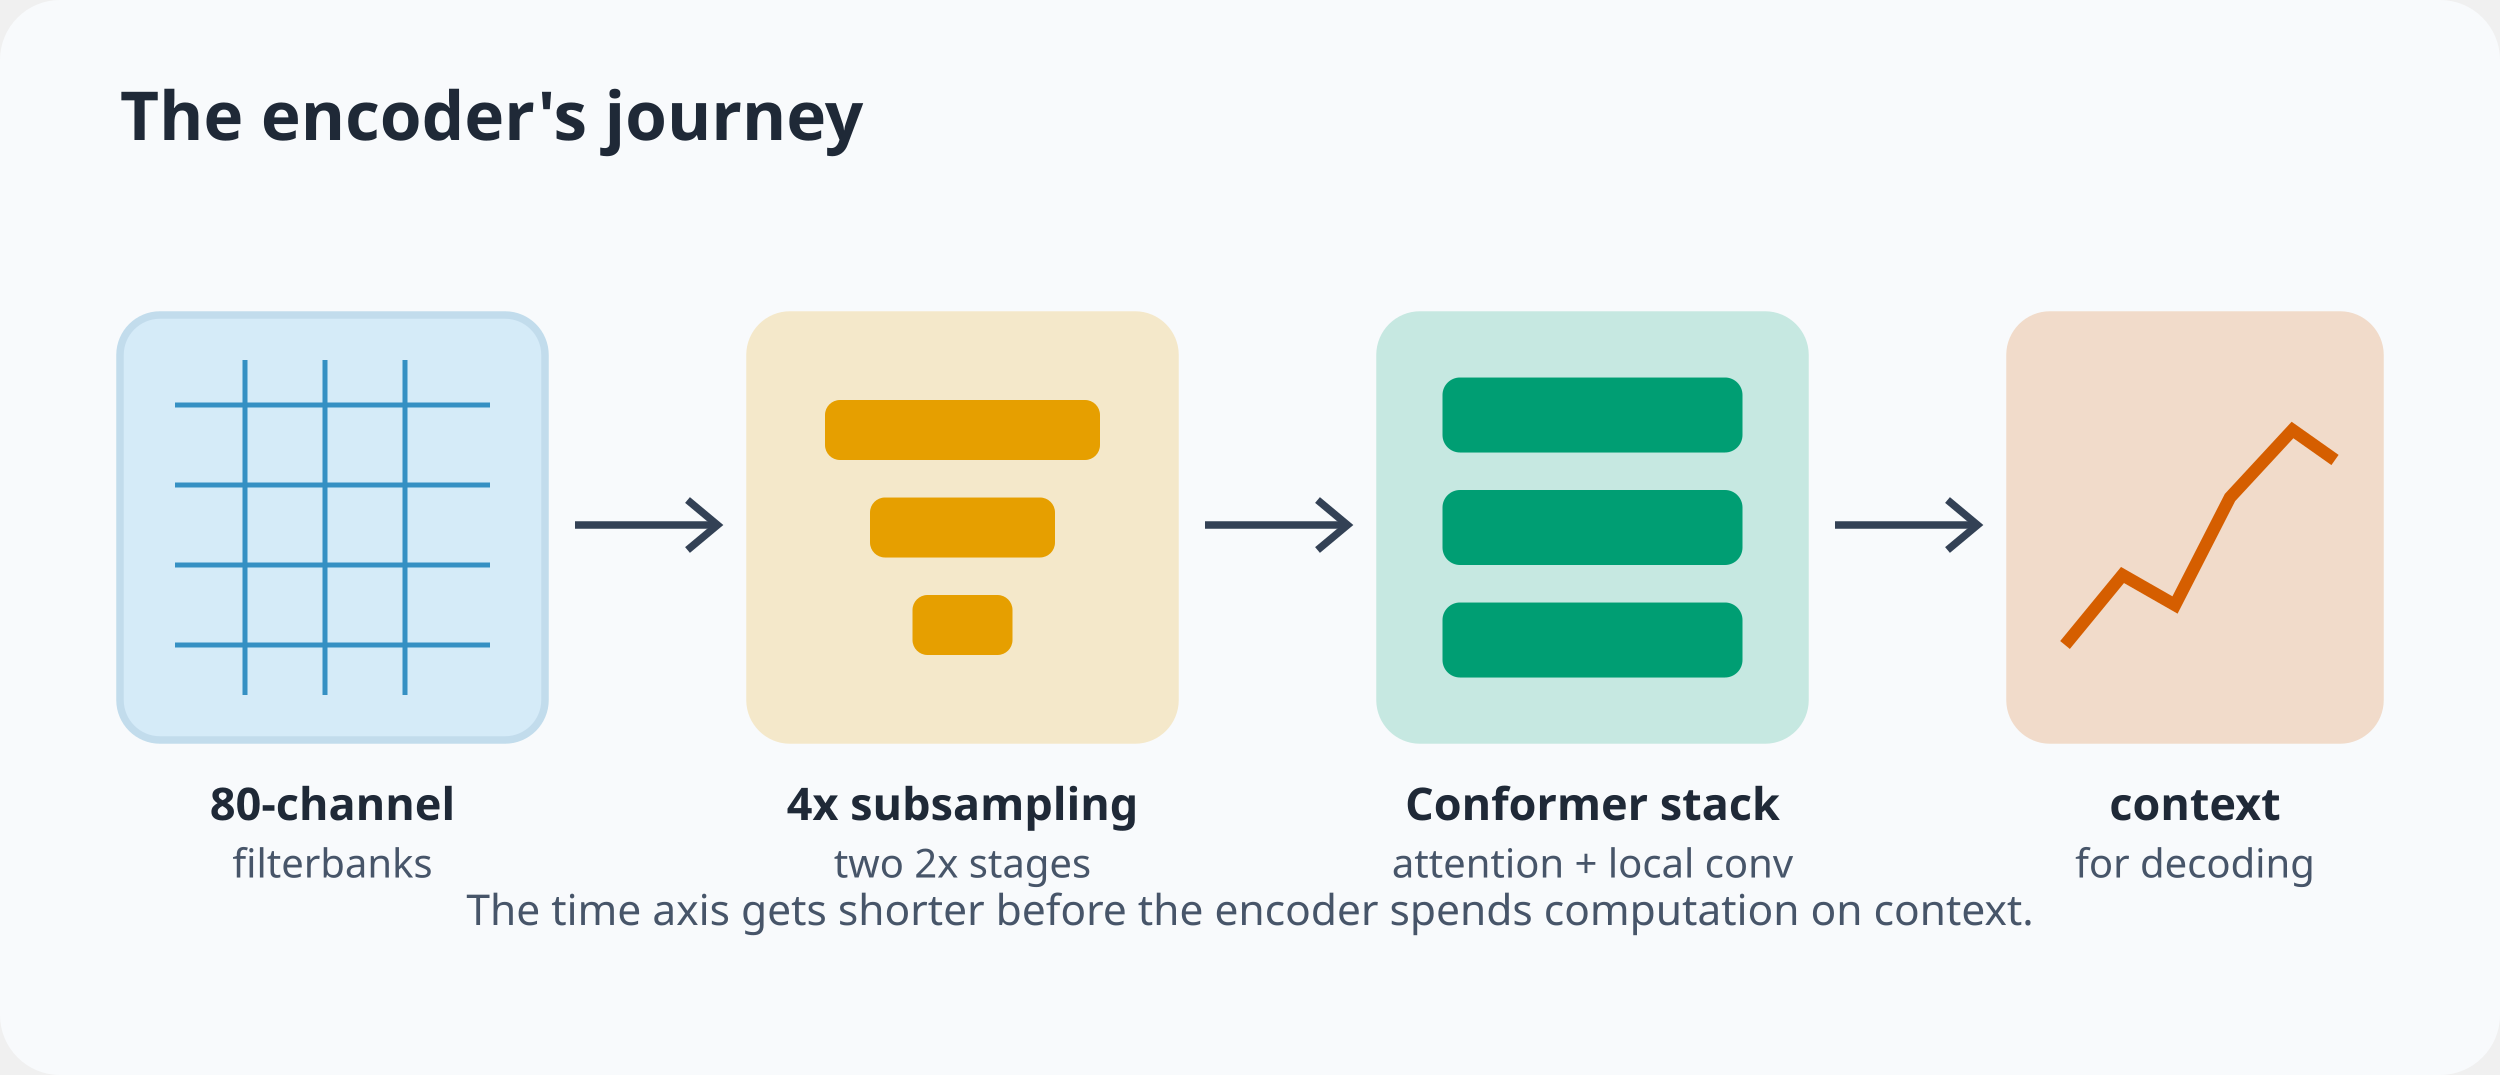
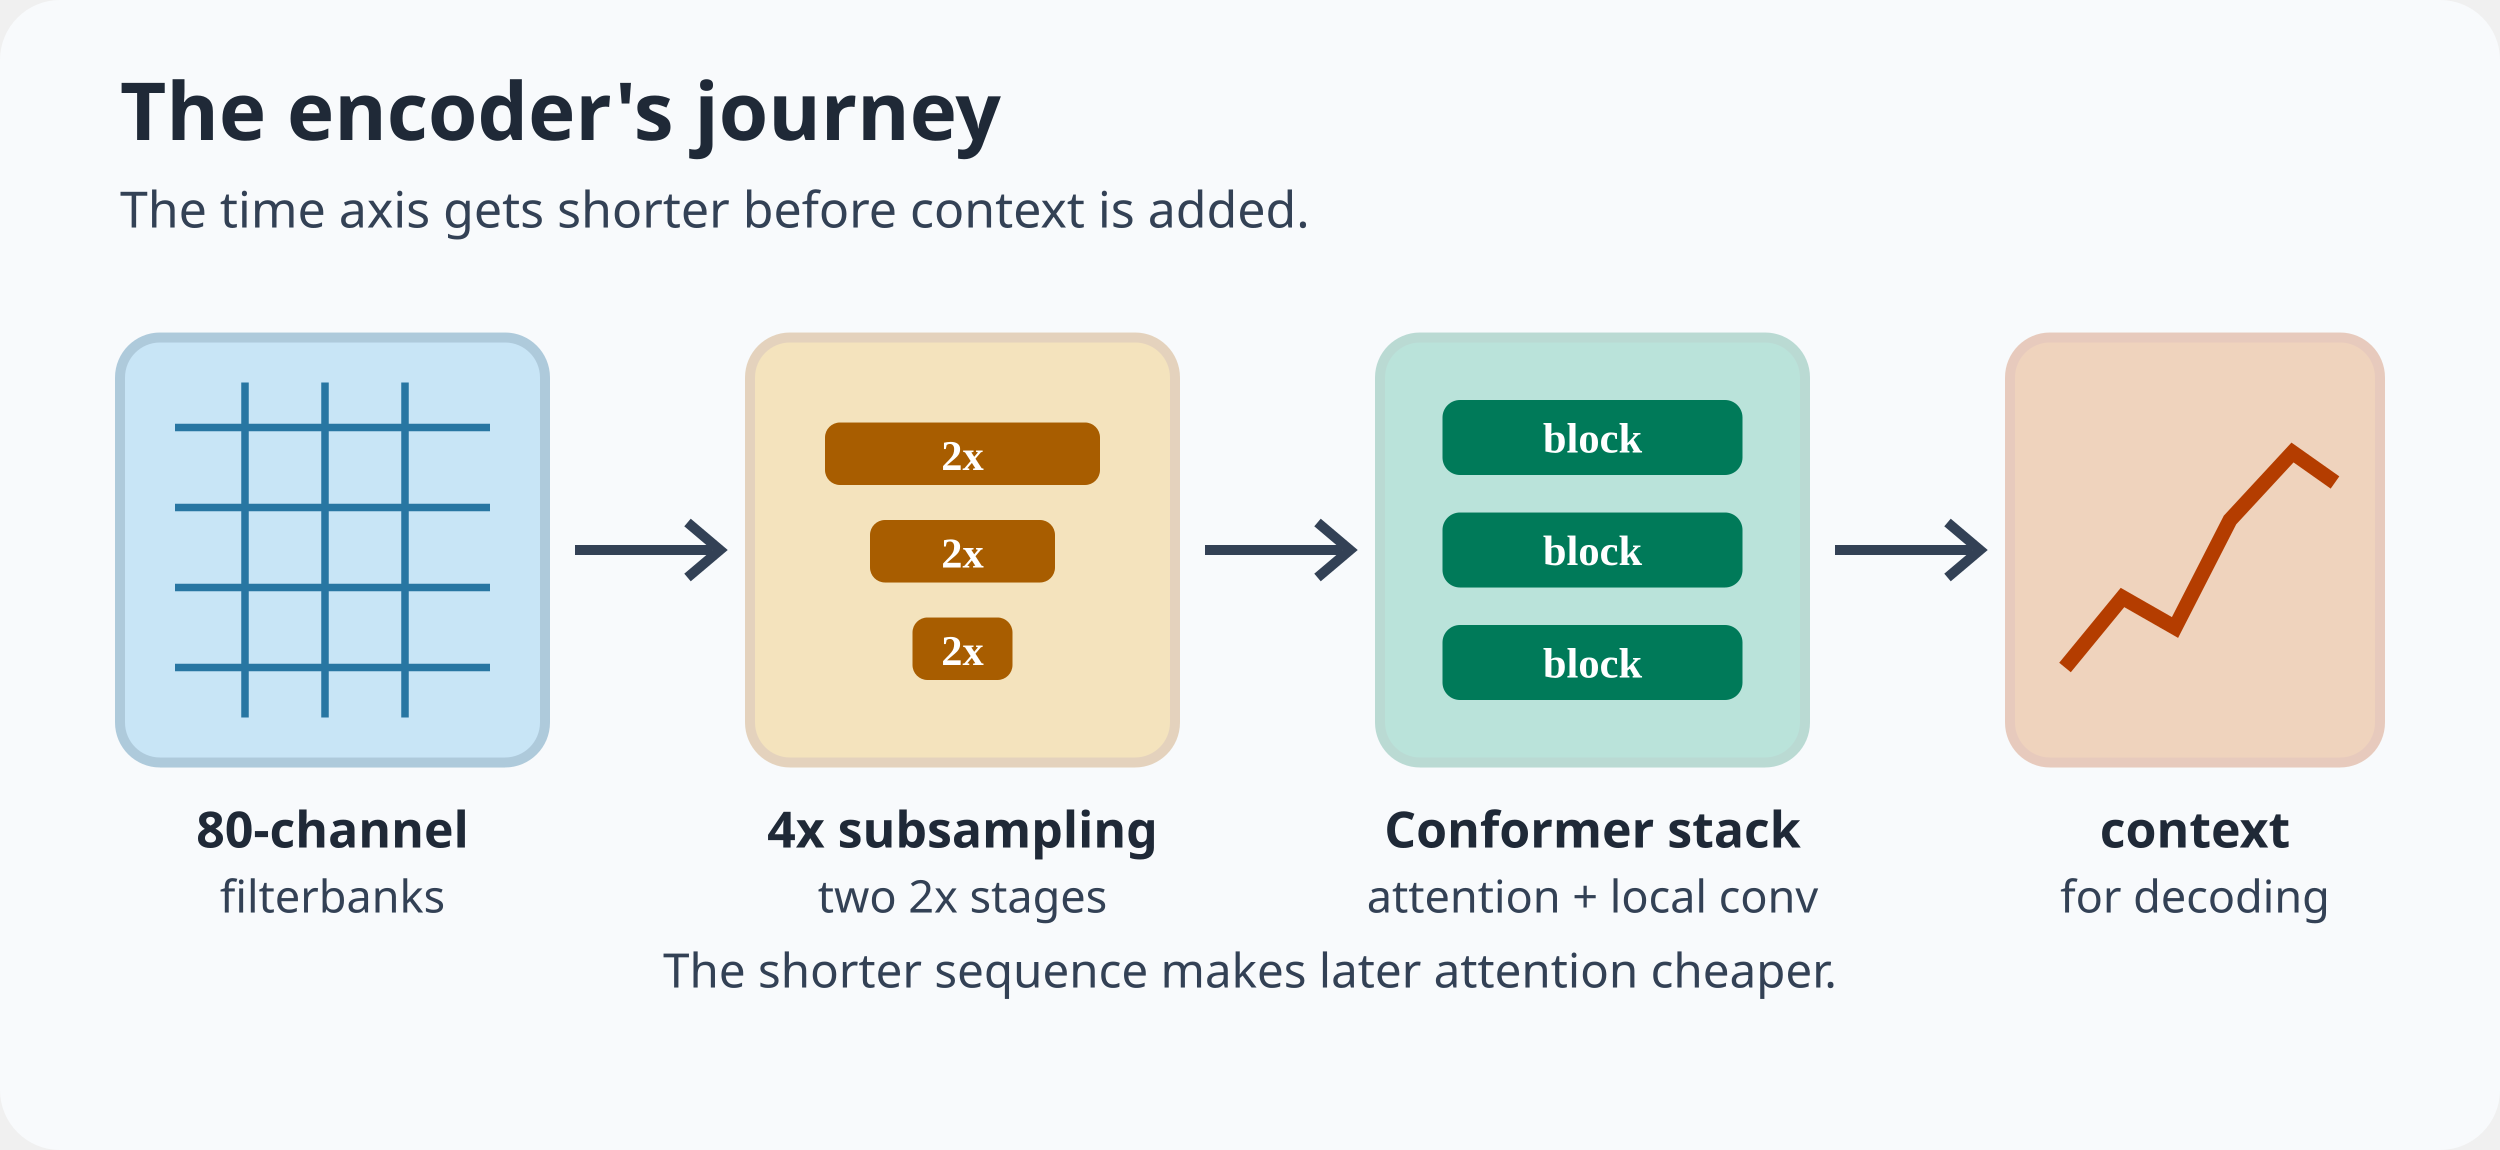
- <svg xmlns="http://www.w3.org/2000/svg" viewBox="0 0 1000 430" role="img" aria-labelledby="title desc">
+ <svg xmlns="http://www.w3.org/2000/svg" viewBox="0 0 1000 460" role="img" aria-labelledby="title desc">
  <style>
-     .bg{fill:#f8fafc}.text{fill:#1f2937;font-family:system-ui,sans-serif}.muted{fill:#475569;font-family:system-ui,sans-serif}.line{stroke:#334155}.blue{fill:#0072b2}.orange{fill:#e69f00}.green{fill:#009e73}.sky{fill:#56b4e9}.red{fill:#d55e00}
-     @media(prefers-color-scheme:dark){.bg{fill:#111827}.text{fill:#f8fafc}.muted{fill:#cbd5e1}.line{stroke:#cbd5e1}}
+     .bg{fill:#f8fafc}.text{fill:#1f2937;font-family:system-ui,sans-serif}.muted{fill:#334155;font-family:system-ui,sans-serif}.line{stroke:#334155}.blue{fill:#005a8d}.orange{fill:#a85d00}.green{fill:#007a59}.sky{fill:#277fa8}.red{fill:#b43d00}
+     @media(prefers-color-scheme:dark){.bg{fill:#111827}.text{fill:#f8fafc}.muted{fill:#e2e8f0}.line{stroke:#cbd5e1}}
  </style>
-   <rect class="bg" width="1000" height="430" rx="24" />
-   <text class="text" x="48" y="56" font-size="27" font-weight="700">The encoder's journey</text>
-   <g transform="translate(48 126)">
-     <rect width="170" height="170" rx="16" fill="#56b4e9" opacity=".22" stroke="#0072b2" stroke-width="3" />
-     <g stroke="#0072b2" stroke-width="2" opacity=".75">
+   <rect class="bg" width="1000" height="460" rx="24" />
+   <text class="text" x="48" y="56" font-size="32" font-weight="700">The encoder's journey</text>
+   <text class="muted" x="48" y="91" font-size="20">The time axis gets shorter before context is added.</text>
+   <g transform="translate(48 135)">
+     <rect width="170" height="170" rx="16" fill="#56b4e9" opacity=".3" stroke="#005a8d" stroke-width="4" />
+     <g stroke="#005a8d" stroke-width="3" opacity=".8">
      <path d="M22 36h126M22 68h126M22 100h126M22 132h126" />
      <path d="M50 18v134M82 18v134M114 18v134" />
    </g>
-     <text class="text" x="85" y="202" text-anchor="middle" font-size="18" font-weight="650">80-channel</text>
-     <text class="muted" x="85" y="225" text-anchor="middle" font-size="16">filterbanks</text>
+     <text class="text" x="85" y="204" text-anchor="middle" font-size="20" font-weight="700">80-channel</text>
+     <text class="muted" x="85" y="230" text-anchor="middle" font-size="18">filterbanks</text>
  </g>
-   <path d="M230 210h55" class="line" stroke-width="3" />
-   <path d="m275 200 12 10-12 10" fill="none" class="line" stroke-width="3" />
-   <g transform="translate(300 126)">
-     <rect width="170" height="170" rx="16" fill="#e69f00" opacity=".2" stroke="#e69f00" stroke-width="3" />
-     <rect x="30" y="34" width="110" height="24" rx="6" fill="#e69f00" />
-     <rect x="48" y="73" width="74" height="24" rx="6" fill="#e69f00" />
-     <rect x="65" y="112" width="40" height="24" rx="6" fill="#e69f00" />
-     <text class="text" x="85" y="202" text-anchor="middle" font-size="18" font-weight="650">4x subsampling</text>
-     <text class="muted" x="85" y="225" text-anchor="middle" font-size="16">two 2x stages</text>
+   <path d="M230 220h55" class="line" stroke-width="4" />
+   <path d="m275 209 13 11-13 11" fill="none" class="line" stroke-width="4" />
+   <g transform="translate(300 135)">
+     <rect width="170" height="170" rx="16" fill="#e69f00" opacity=".25" stroke="#a85d00" stroke-width="4" />
+     <rect x="30" y="34" width="110" height="25" rx="6" fill="#a85d00" />
+     <rect x="48" y="73" width="74" height="25" rx="6" fill="#a85d00" />
+     <rect x="65" y="112" width="40" height="25" rx="6" fill="#a85d00" />
+     <text fill="white" x="85" y="53" text-anchor="middle" font-size="17" font-weight="700">2x</text>
+     <text fill="white" x="85" y="92" text-anchor="middle" font-size="17" font-weight="700">2x</text>
+     <text fill="white" x="85" y="131" text-anchor="middle" font-size="17" font-weight="700">2x</text>
+     <text class="text" x="85" y="204" text-anchor="middle" font-size="20" font-weight="700">4x subsampling</text>
+     <text class="muted" x="85" y="230" text-anchor="middle" font-size="18">two 2x stages</text>
  </g>
-   <path d="M482 210h55" class="line" stroke-width="3" />
-   <path d="m527 200 12 10-12 10" fill="none" class="line" stroke-width="3" />
-   <g transform="translate(552 126)">
-     <rect width="170" height="170" rx="16" fill="#009e73" opacity=".2" stroke="#009e73" stroke-width="3" />
-     <rect x="25" y="25" width="120" height="30" rx="7" fill="#009e73" />
-     <rect x="25" y="70" width="120" height="30" rx="7" fill="#009e73" />
-     <rect x="25" y="115" width="120" height="30" rx="7" fill="#009e73" />
-     <text class="text" x="85" y="202" text-anchor="middle" font-size="18" font-weight="650">Conformer stack</text>
-     <text class="muted" x="85" y="225" text-anchor="middle" font-size="16">attention + local conv</text>
+   <path d="M482 220h55" class="line" stroke-width="4" />
+   <path d="m527 209 13 11-13 11" fill="none" class="line" stroke-width="4" />
+   <g transform="translate(552 135)">
+     <rect width="170" height="170" rx="16" fill="#009e73" opacity=".25" stroke="#007a59" stroke-width="4" />
+     <rect x="25" y="25" width="120" height="30" rx="7" fill="#007a59" />
+     <rect x="25" y="70" width="120" height="30" rx="7" fill="#007a59" />
+     <rect x="25" y="115" width="120" height="30" rx="7" fill="#007a59" />
+     <text fill="white" x="85" y="46" text-anchor="middle" font-size="17" font-weight="700">block</text>
+     <text fill="white" x="85" y="91" text-anchor="middle" font-size="17" font-weight="700">block</text>
+     <text fill="white" x="85" y="136" text-anchor="middle" font-size="17" font-weight="700">block</text>
+     <text class="text" x="85" y="204" text-anchor="middle" font-size="20" font-weight="700">Conformer stack</text>
+     <text class="muted" x="85" y="230" text-anchor="middle" font-size="18">attention + local conv</text>
  </g>
-   <path d="M734 210h55" class="line" stroke-width="3" />
-   <path d="m779 200 12 10-12 10" fill="none" class="line" stroke-width="3" />
-   <g transform="translate(804 126)">
-     <rect width="148" height="170" rx="16" fill="#d55e00" opacity=".2" stroke="#d55e00" stroke-width="3" />
-     <path d="M22 132 45 104 66 116 88 73 113 46 130 58" fill="none" stroke="#d55e00" stroke-width="5" />
-     <text class="text" x="74" y="202" text-anchor="middle" font-size="18" font-weight="650">context</text>
-     <text class="muted" x="74" y="225" text-anchor="middle" font-size="16">for decoding</text>
+   <path d="M734 220h55" class="line" stroke-width="4" />
+   <path d="m779 209 13 11-13 11" fill="none" class="line" stroke-width="4" />
+   <g transform="translate(804 135)">
+     <rect width="148" height="170" rx="16" fill="#d55e00" opacity=".25" stroke="#b43d00" stroke-width="4" />
+     <path d="M22 132 45 104 66 116 88 73 113 46 130 58" fill="none" stroke="#b43d00" stroke-width="6" />
+     <text class="text" x="74" y="204" text-anchor="middle" font-size="20" font-weight="700">context</text>
+     <text class="muted" x="74" y="230" text-anchor="middle" font-size="18">for decoding</text>
  </g>
-   <text class="muted" x="500" y="370" text-anchor="middle" font-size="17">The time axis gets shorter before the encoder spends computation on context.</text>
+   <text class="muted" x="500" y="395" text-anchor="middle" font-size="19">The shorter sequence makes later attention cheaper.</text>
</svg>
